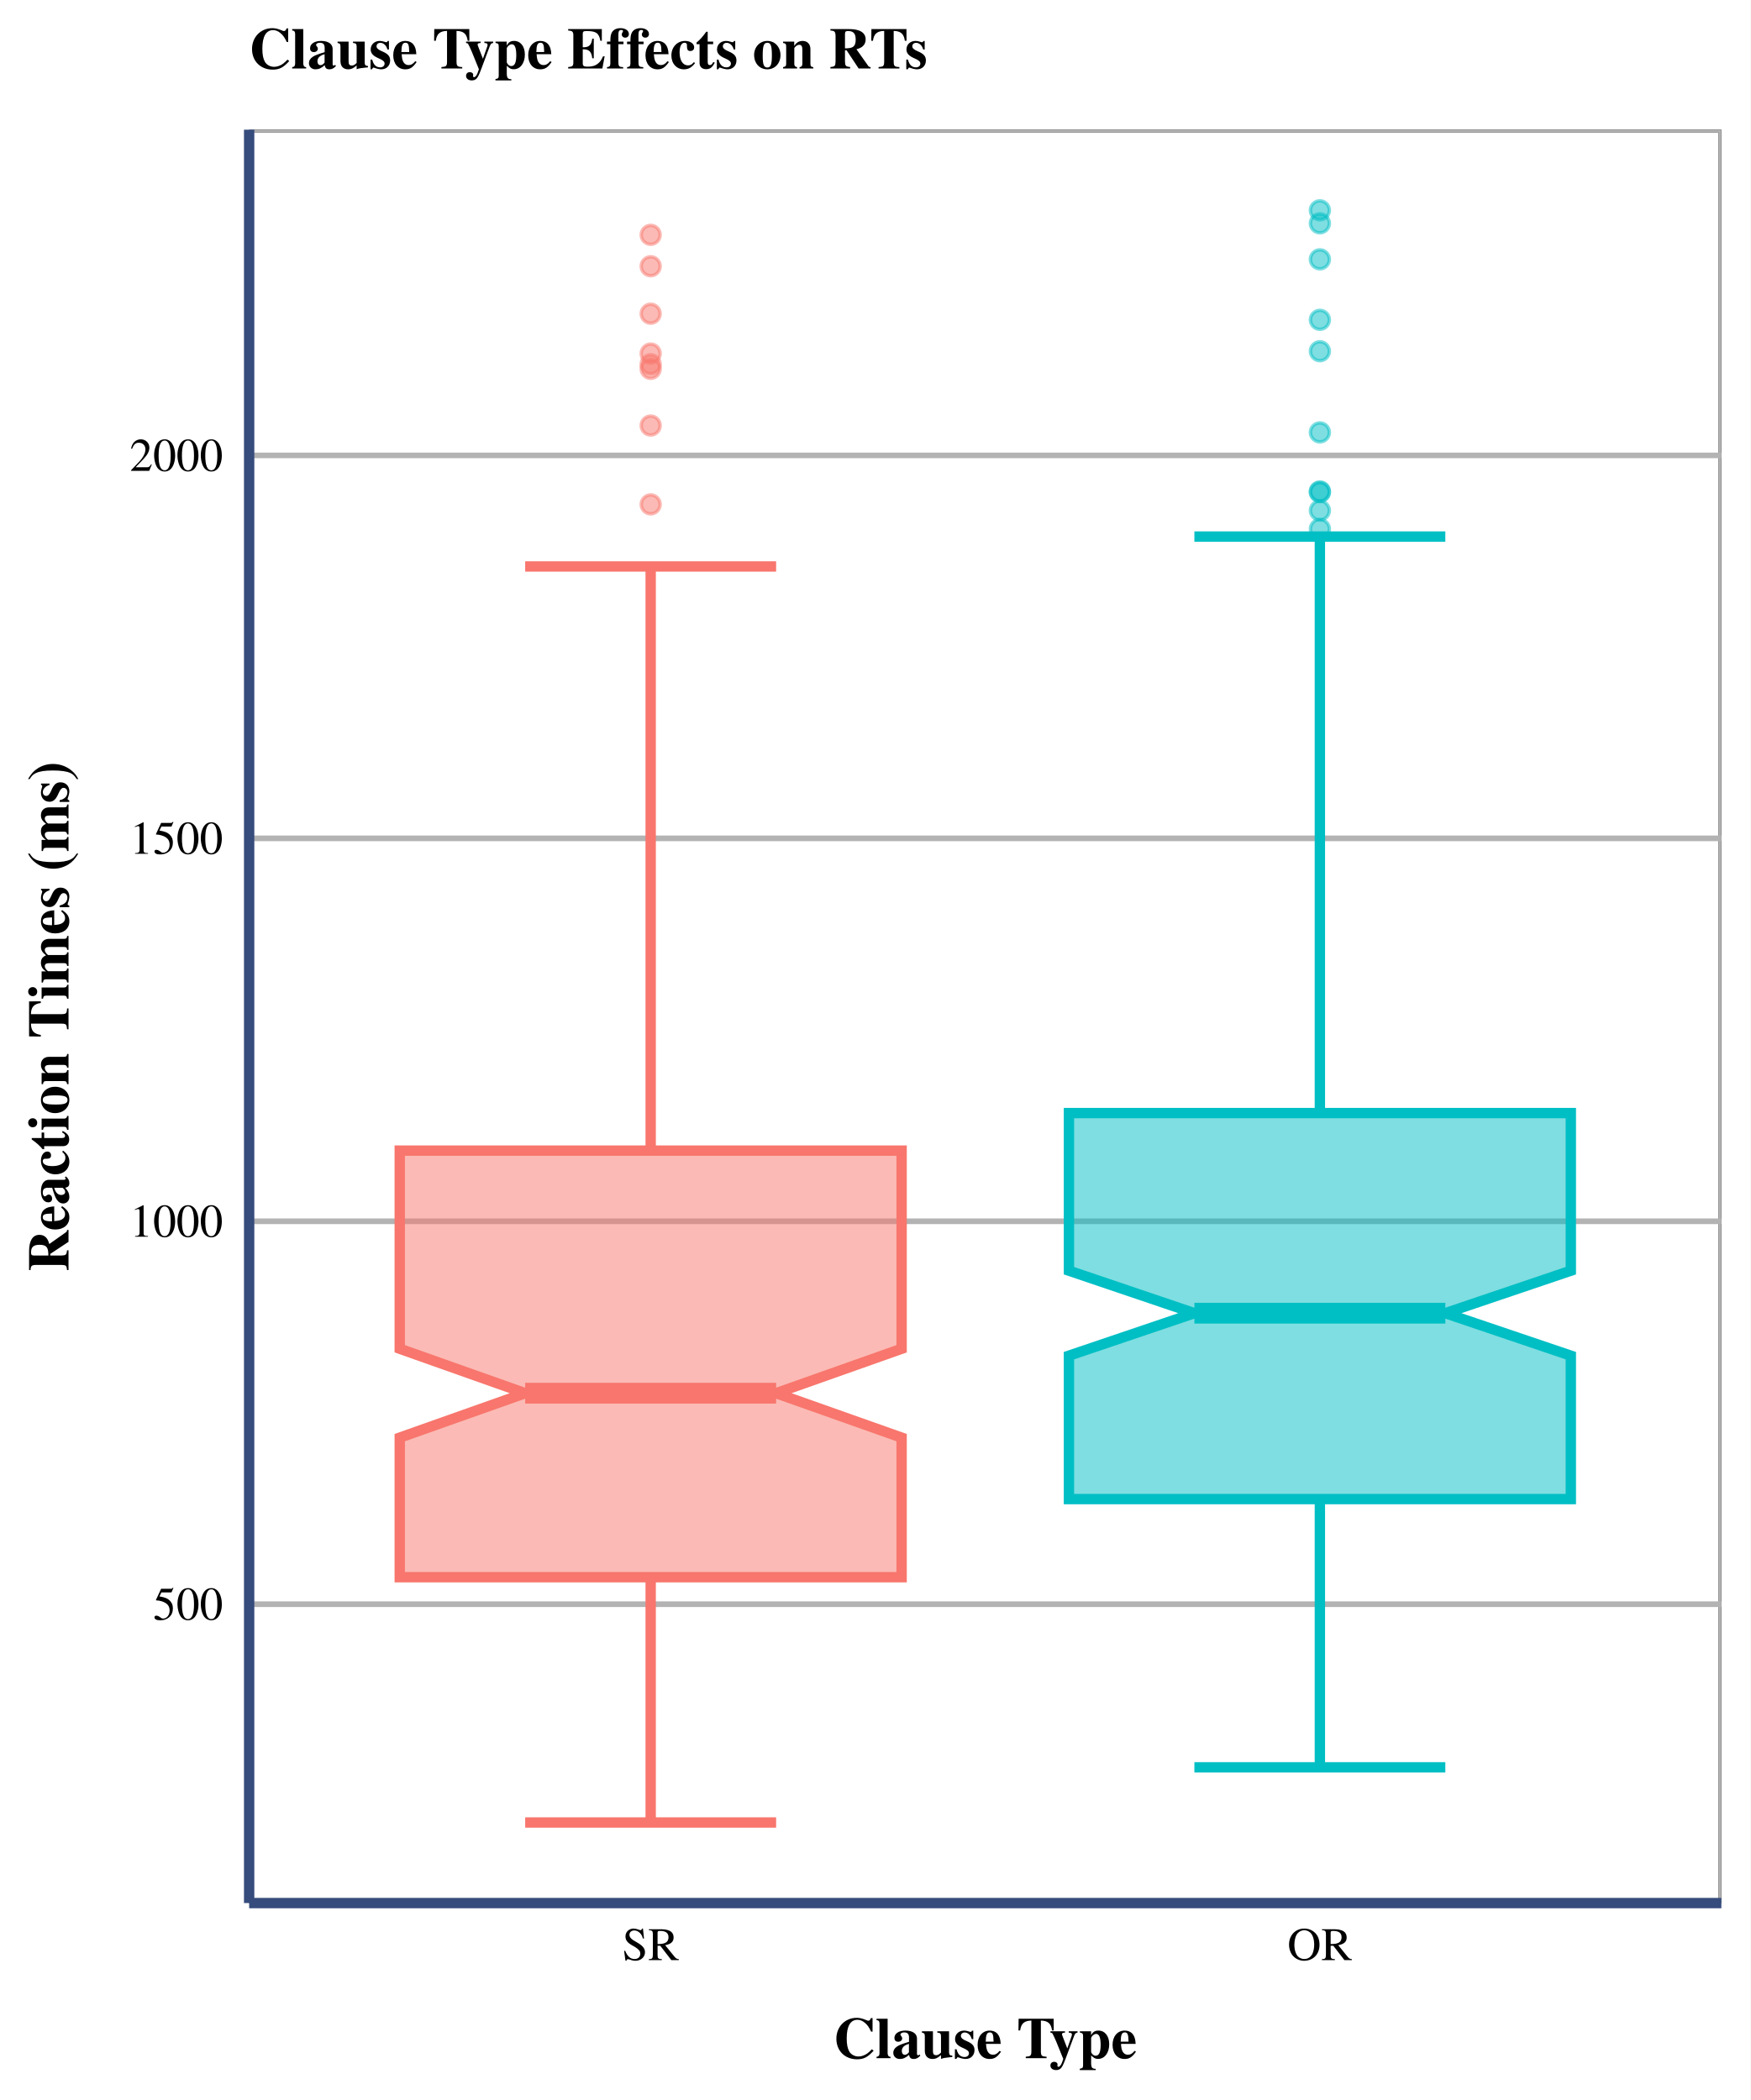
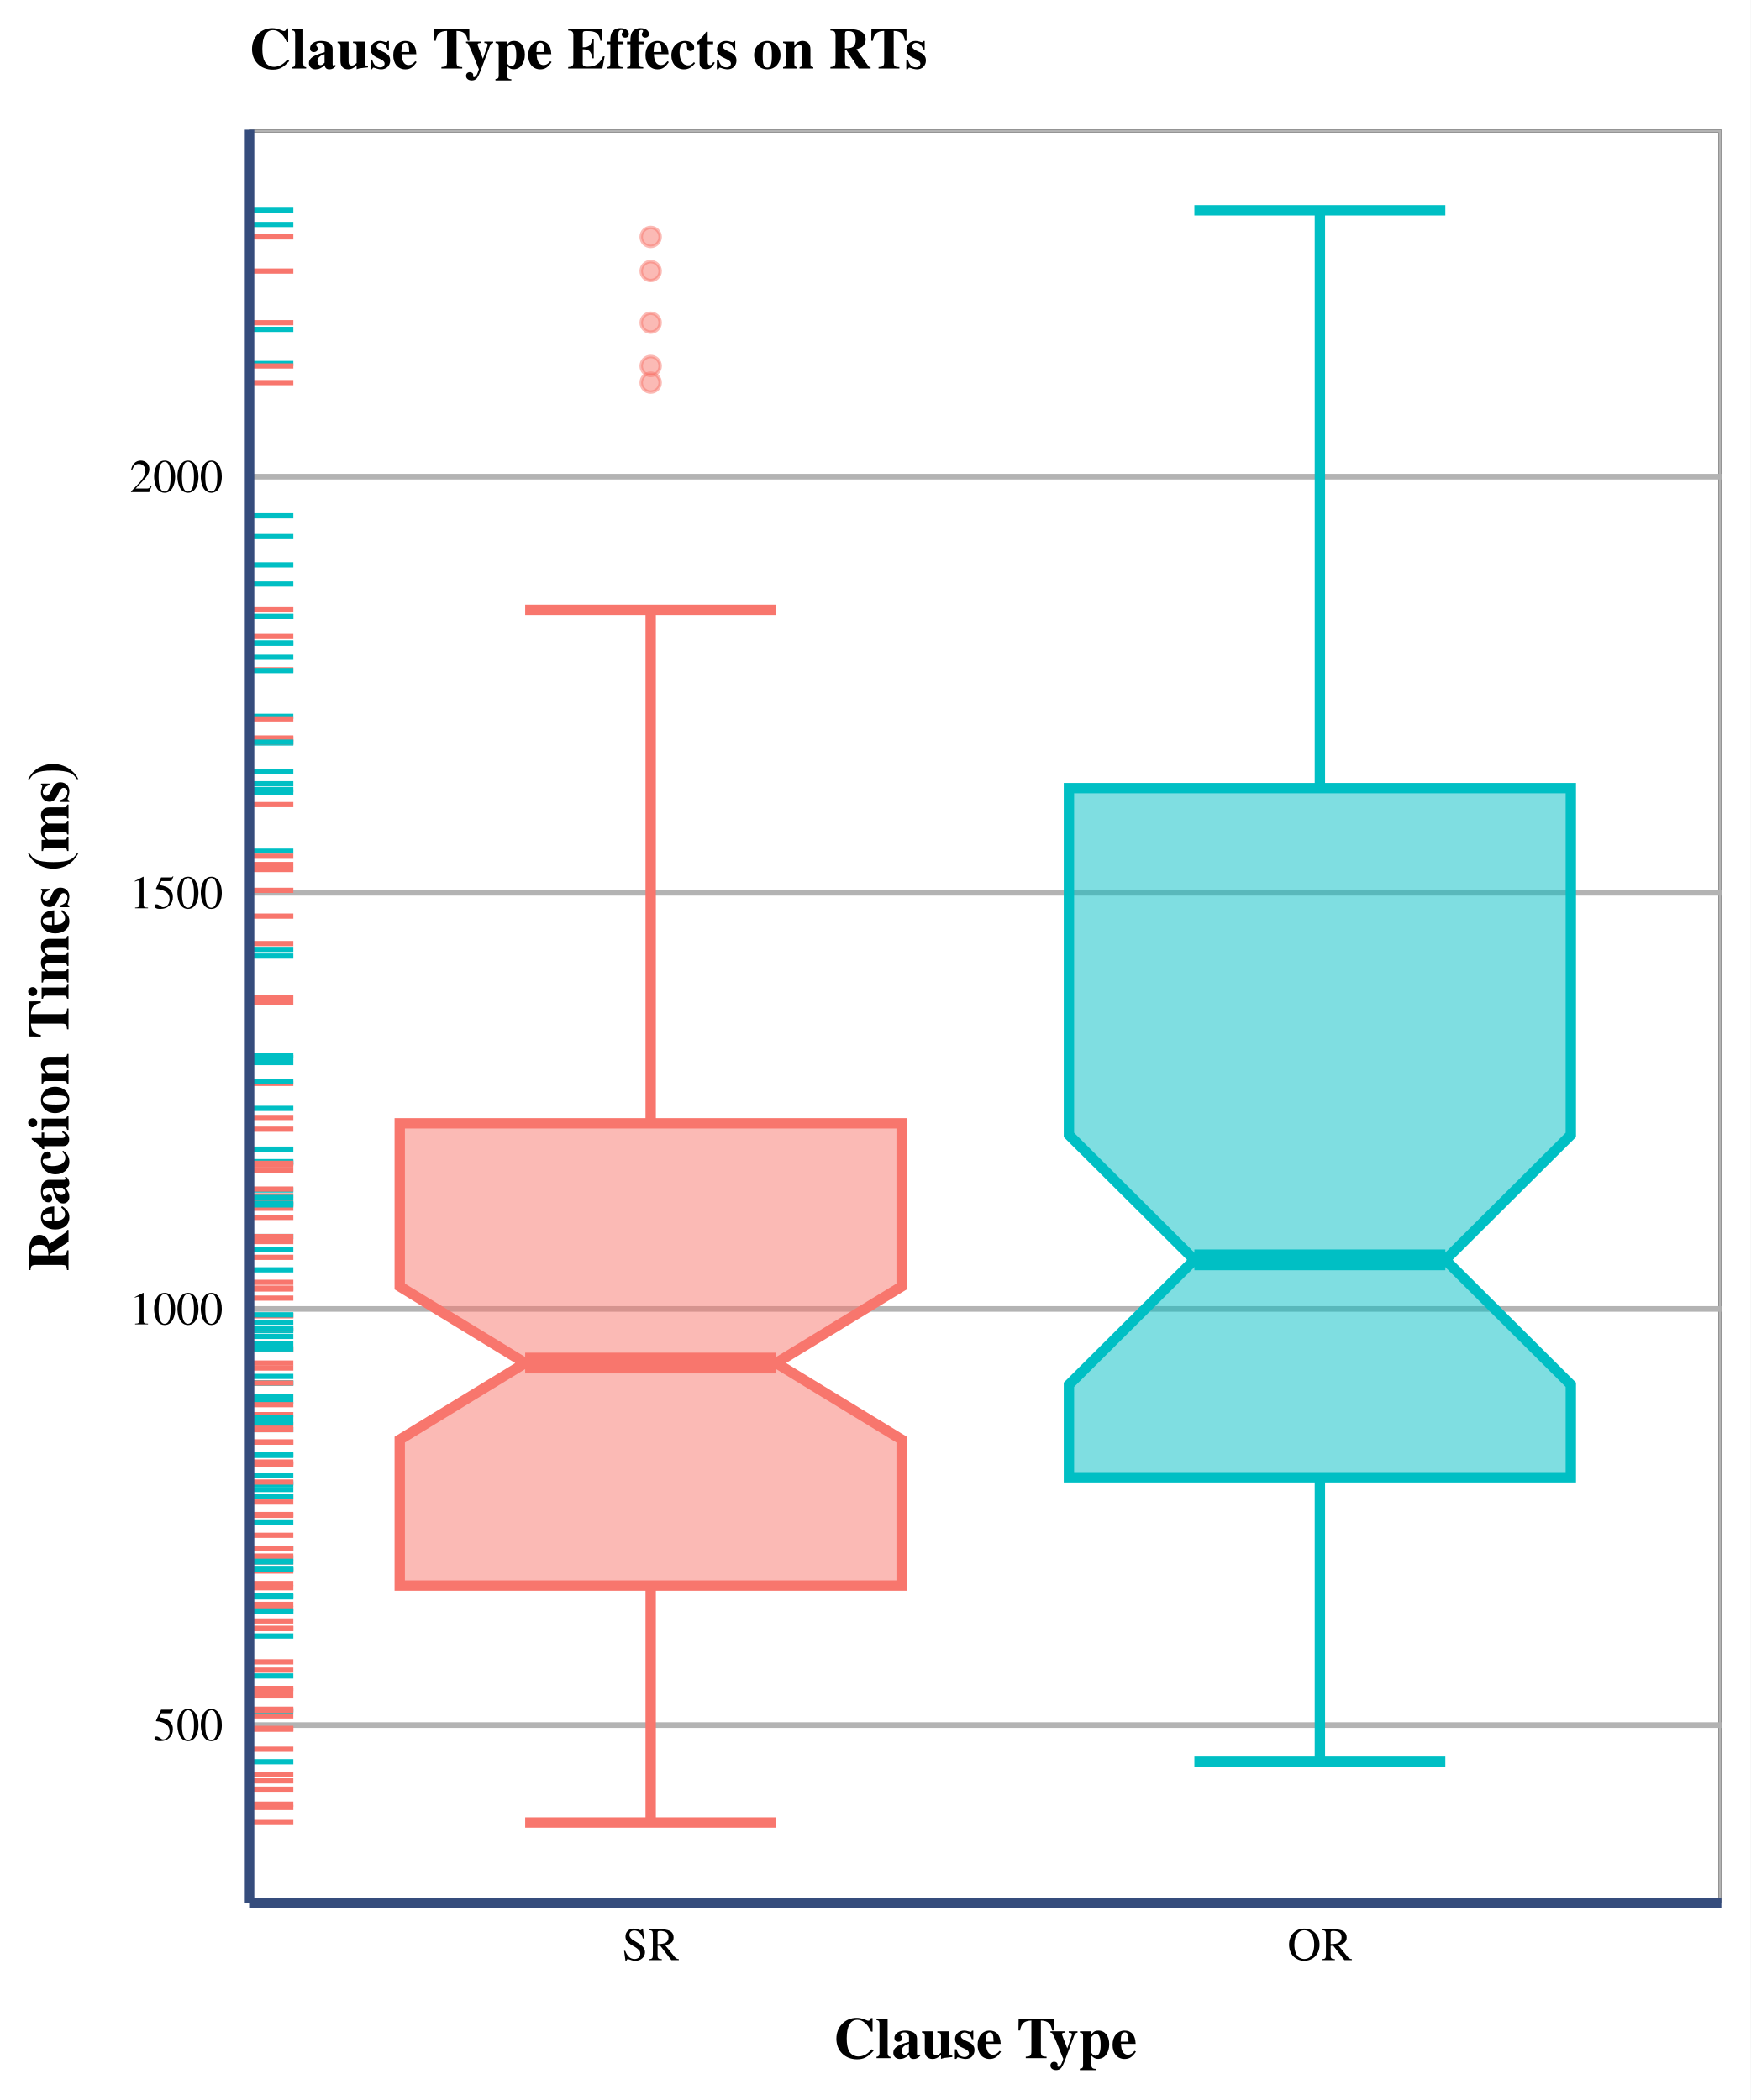
<svg xmlns="http://www.w3.org/2000/svg" class="svglite" width="360.00pt" height="432.00pt" viewBox="0 0 360.00 432.00">
  <defs>
    <style type="text/css">
    .svglite line, .svglite polyline, .svglite polygon, .svglite path, .svglite rect, .svglite circle {
      fill: none;
      stroke: #000000;
      stroke-linecap: round;
      stroke-linejoin: round;
      stroke-miterlimit: 10.00;
    }
    .svglite text {
      white-space: pre;
    }
  </style>
  </defs>
  <rect width="100%" height="100%" style="stroke: none; fill: #FFFFFF;" />
  <defs>
    <clipPath id="cpMC4wMHwzNjAuMDB8MC4wMHw0MzIuMDA=">
      <rect x="0.00" y="0.00" width="360.00" height="432.00" />
    </clipPath>
  </defs>
  <g clip-path="url(#cpMC4wMHwzNjAuMDB8MC4wMHw0MzIuMDA=)">
    <rect x="0.00" y="0" width="360.00" height="432.00" style="stroke-width: 0.00; fill: #FFFFFF;" />
  </g>
  <defs>
    <clipPath id="cpNTEuMjR8MzU0LjAyfDI2LjY4fDM5MS40OQ==">
      <rect x="51.24" y="26.68" width="302.78" height="364.81" />
    </clipPath>
  </defs>
  <g clip-path="url(#cpNTEuMjR8MzU0LjAyfDI2LjY4fDM5MS40OQ==)">
    <rect x="51.24" y="26.68" width="302.78" height="364.81" style="stroke-width: 1.16; fill: #FFFFFF;" />
-     <polyline points="51.24,330.01 354.02,330.01 " style="stroke-width: 1.16; stroke: #B3B3B3; stroke-linecap: butt;" />
-     <polyline points="51.24,251.23 354.02,251.23 " style="stroke-width: 1.16; stroke: #B3B3B3; stroke-linecap: butt;" />
-     <polyline points="51.24,172.46 354.02,172.46 " style="stroke-width: 1.16; stroke: #B3B3B3; stroke-linecap: butt;" />
-     <polyline points="51.24,93.68 354.02,93.68 " style="stroke-width: 1.16; stroke: #B3B3B3; stroke-linecap: butt;" />
-     <circle cx="133.82" cy="75.88" r="1.95" style="stroke-width: 0.71; stroke: #F8766D; stroke-opacity: 0.50; fill: #F8766D; fill-opacity: 0.50;" />
-     <circle cx="133.82" cy="103.76" r="1.95" style="stroke-width: 0.71; stroke: #F8766D; stroke-opacity: 0.50; fill: #F8766D; fill-opacity: 0.50;" />
-     <circle cx="133.82" cy="48.31" r="1.95" style="stroke-width: 0.71; stroke: #F8766D; stroke-opacity: 0.50; fill: #F8766D; fill-opacity: 0.50;" />
-     <circle cx="133.82" cy="64.53" r="1.95" style="stroke-width: 0.71; stroke: #F8766D; stroke-opacity: 0.50; fill: #F8766D; fill-opacity: 0.50;" />
-     <circle cx="133.82" cy="74.93" r="1.95" style="stroke-width: 0.71; stroke: #F8766D; stroke-opacity: 0.50; fill: #F8766D; fill-opacity: 0.50;" />
-     <circle cx="133.82" cy="72.73" r="1.95" style="stroke-width: 0.71; stroke: #F8766D; stroke-opacity: 0.50; fill: #F8766D; fill-opacity: 0.50;" />
-     <circle cx="133.82" cy="54.77" r="1.95" style="stroke-width: 0.71; stroke: #F8766D; stroke-opacity: 0.50; fill: #F8766D; fill-opacity: 0.50;" />
-     <circle cx="133.82" cy="87.54" r="1.95" style="stroke-width: 0.71; stroke: #F8766D; stroke-opacity: 0.50; fill: #F8766D; fill-opacity: 0.50;" />
-     <line x1="108.01" y1="116.53" x2="159.62" y2="116.53" style="stroke-width: 2.13; stroke: #F8766D; stroke-linecap: butt;" />
+     <polyline points="51.24,354.88 354.02,354.88 " style="stroke-width: 1.16; stroke: #B3B3B3; stroke-linecap: butt;" />
+     <polyline points="51.24,269.27 354.02,269.27 " style="stroke-width: 1.16; stroke: #B3B3B3; stroke-linecap: butt;" />
+     <polyline points="51.24,183.66 354.02,183.66 " style="stroke-width: 1.16; stroke: #B3B3B3; stroke-linecap: butt;" />
+     <polyline points="51.24,98.05 354.02,98.05 " style="stroke-width: 1.16; stroke: #B3B3B3; stroke-linecap: butt;" />
+     <circle cx="133.82" cy="78.71" r="1.95" style="stroke-width: 0.71; stroke: #F8766D; stroke-opacity: 0.50; fill: #F8766D; fill-opacity: 0.50;" />
+     <circle cx="133.82" cy="48.74" r="1.95" style="stroke-width: 0.71; stroke: #F8766D; stroke-opacity: 0.50; fill: #F8766D; fill-opacity: 0.50;" />
+     <circle cx="133.82" cy="66.38" r="1.95" style="stroke-width: 0.71; stroke: #F8766D; stroke-opacity: 0.50; fill: #F8766D; fill-opacity: 0.50;" />
+     <circle cx="133.82" cy="75.28" r="1.95" style="stroke-width: 0.71; stroke: #F8766D; stroke-opacity: 0.50; fill: #F8766D; fill-opacity: 0.50;" />
+     <circle cx="133.82" cy="55.76" r="1.95" style="stroke-width: 0.71; stroke: #F8766D; stroke-opacity: 0.50; fill: #F8766D; fill-opacity: 0.50;" />
+     <line x1="108.01" y1="125.45" x2="159.62" y2="125.45" style="stroke-width: 2.13; stroke: #F8766D; stroke-linecap: butt;" />
    <line x1="108.01" y1="374.91" x2="159.62" y2="374.91" style="stroke-width: 2.13; stroke: #F8766D; stroke-linecap: butt;" />
-     <line x1="133.82" y1="236.70" x2="133.82" y2="116.53" style="stroke-width: 2.13; stroke: #F8766D; stroke-linecap: butt;" />
-     <line x1="133.82" y1="324.45" x2="133.82" y2="374.91" style="stroke-width: 2.13; stroke: #F8766D; stroke-linecap: butt;" />
-     <polygon points="82.21,236.70 82.21,277.46 108.01,286.60 82.21,295.74 82.21,324.45 185.43,324.45 185.43,295.74 159.62,286.60 185.43,277.46 185.43,236.70 82.21,236.70 " style="stroke-width: 2.13; stroke: #F8766D; stroke-linecap: butt; stroke-linejoin: miter; fill: #F8766D; fill-opacity: 0.50;" />
-     <line x1="108.01" y1="286.60" x2="159.62" y2="286.60" style="stroke-width: 4.27; stroke: #F8766D; stroke-linecap: butt; stroke-linejoin: miter;" />
-     <circle cx="271.45" cy="53.35" r="1.95" style="stroke-width: 0.71; stroke: #00BFC4; stroke-opacity: 0.50; fill: #00BFC4; fill-opacity: 0.50;" />
-     <circle cx="271.45" cy="43.26" r="1.95" style="stroke-width: 0.71; stroke: #00BFC4; stroke-opacity: 0.50; fill: #00BFC4; fill-opacity: 0.50;" />
-     <circle cx="271.45" cy="88.95" r="1.95" style="stroke-width: 0.71; stroke: #00BFC4; stroke-opacity: 0.50; fill: #00BFC4; fill-opacity: 0.50;" />
-     <circle cx="271.45" cy="105.02" r="1.95" style="stroke-width: 0.71; stroke: #00BFC4; stroke-opacity: 0.50; fill: #00BFC4; fill-opacity: 0.50;" />
-     <circle cx="271.45" cy="72.25" r="1.95" style="stroke-width: 0.71; stroke: #00BFC4; stroke-opacity: 0.50; fill: #00BFC4; fill-opacity: 0.50;" />
-     <circle cx="271.45" cy="65.79" r="1.95" style="stroke-width: 0.71; stroke: #00BFC4; stroke-opacity: 0.50; fill: #00BFC4; fill-opacity: 0.50;" />
-     <circle cx="271.45" cy="101.24" r="1.95" style="stroke-width: 0.71; stroke: #00BFC4; stroke-opacity: 0.50; fill: #00BFC4; fill-opacity: 0.50;" />
-     <circle cx="271.45" cy="45.94" r="1.95" style="stroke-width: 0.71; stroke: #00BFC4; stroke-opacity: 0.50; fill: #00BFC4; fill-opacity: 0.50;" />
-     <circle cx="271.45" cy="108.81" r="1.95" style="stroke-width: 0.71; stroke: #00BFC4; stroke-opacity: 0.50; fill: #00BFC4; fill-opacity: 0.50;" />
-     <circle cx="271.45" cy="101.09" r="1.95" style="stroke-width: 0.71; stroke: #00BFC4; stroke-opacity: 0.50; fill: #00BFC4; fill-opacity: 0.50;" />
-     <line x1="245.64" y1="110.38" x2="297.25" y2="110.38" style="stroke-width: 2.13; stroke: #00BFC4; stroke-linecap: butt;" />
-     <line x1="245.64" y1="363.57" x2="297.25" y2="363.57" style="stroke-width: 2.13; stroke: #00BFC4; stroke-linecap: butt;" />
-     <line x1="271.45" y1="228.98" x2="271.45" y2="110.38" style="stroke-width: 2.13; stroke: #00BFC4; stroke-linecap: butt;" />
-     <line x1="271.45" y1="308.38" x2="271.45" y2="363.57" style="stroke-width: 2.13; stroke: #00BFC4; stroke-linecap: butt;" />
-     <polygon points="219.84,228.98 219.84,261.40 245.64,270.14 219.84,278.88 219.84,308.38 323.06,308.38 323.06,278.88 297.25,270.14 323.06,261.40 323.06,228.98 219.84,228.98 " style="stroke-width: 2.13; stroke: #00BFC4; stroke-linecap: butt; stroke-linejoin: miter; fill: #00BFC4; fill-opacity: 0.50;" />
-     <line x1="245.64" y1="270.14" x2="297.25" y2="270.14" style="stroke-width: 4.27; stroke: #00BFC4; stroke-linecap: butt; stroke-linejoin: miter;" />
+     <line x1="133.82" y1="231.09" x2="133.82" y2="125.45" style="stroke-width: 2.13; stroke: #F8766D; stroke-linecap: butt;" />
+     <line x1="133.82" y1="326.20" x2="133.82" y2="374.91" style="stroke-width: 2.13; stroke: #F8766D; stroke-linecap: butt;" />
+     <polygon points="82.21,231.09 82.21,264.65 108.01,280.40 82.21,296.15 82.21,326.20 185.43,326.20 185.43,296.15 159.62,280.40 185.43,264.65 185.43,231.09 82.21,231.09 " style="stroke-width: 2.13; stroke: #F8766D; stroke-linecap: butt; stroke-linejoin: miter; fill: #F8766D; fill-opacity: 0.50;" />
+     <line x1="108.01" y1="280.40" x2="159.62" y2="280.40" style="stroke-width: 4.27; stroke: #F8766D; stroke-linecap: butt; stroke-linejoin: miter;" />
+     <line x1="245.64" y1="43.26" x2="297.25" y2="43.26" style="stroke-width: 2.13; stroke: #00BFC4; stroke-linecap: butt;" />
+     <line x1="245.64" y1="362.41" x2="297.25" y2="362.41" style="stroke-width: 2.13; stroke: #00BFC4; stroke-linecap: butt;" />
+     <line x1="271.45" y1="162.13" x2="271.45" y2="43.26" style="stroke-width: 2.13; stroke: #00BFC4; stroke-linecap: butt;" />
+     <line x1="271.45" y1="303.90" x2="271.45" y2="362.41" style="stroke-width: 2.13; stroke: #00BFC4; stroke-linecap: butt;" />
+     <polygon points="219.84,162.13 219.84,233.47 245.64,259.17 219.84,284.86 219.84,303.90 323.06,303.90 323.06,284.86 297.25,259.17 323.06,233.47 323.06,162.13 219.84,162.13 " style="stroke-width: 2.13; stroke: #00BFC4; stroke-linecap: butt; stroke-linejoin: miter; fill: #00BFC4; fill-opacity: 0.50;" />
+     <line x1="245.64" y1="259.17" x2="297.25" y2="259.17" style="stroke-width: 4.27; stroke: #00BFC4; stroke-linecap: butt; stroke-linejoin: miter;" />
+     <line x1="51.24" y1="303.51" x2="60.33" y2="303.51" style="stroke-width: 1.07; stroke: #00BFC4; stroke-linecap: butt;" />
+     <line x1="51.24" y1="239.14" x2="60.33" y2="239.14" style="stroke-width: 1.07; stroke: #00BFC4; stroke-linecap: butt;" />
+     <line x1="51.24" y1="257.11" x2="60.33" y2="257.11" style="stroke-width: 1.07; stroke: #00BFC4; stroke-linecap: butt;" />
+     <line x1="51.24" y1="126.82" x2="60.33" y2="126.82" style="stroke-width: 1.07; stroke: #00BFC4; stroke-linecap: butt;" />
+     <line x1="51.24" y1="162.94" x2="60.33" y2="162.94" style="stroke-width: 1.07; stroke: #00BFC4; stroke-linecap: butt;" />
+     <line x1="51.24" y1="236.40" x2="60.33" y2="236.40" style="stroke-width: 1.07; stroke: #00BFC4; stroke-linecap: butt;" />
+     <line x1="51.24" y1="321.32" x2="60.33" y2="321.32" style="stroke-width: 1.07; stroke: #F8766D; stroke-linecap: butt;" />
+     <line x1="51.24" y1="291.01" x2="60.33" y2="291.01" style="stroke-width: 1.07; stroke: #F8766D; stroke-linecap: butt;" />
+     <line x1="51.24" y1="274.92" x2="60.33" y2="274.92" style="stroke-width: 1.07; stroke: #00BFC4; stroke-linecap: butt;" />
+     <line x1="51.24" y1="299.23" x2="60.33" y2="299.23" style="stroke-width: 1.07; stroke: #00BFC4; stroke-linecap: butt;" />
+     <line x1="51.24" y1="244.79" x2="60.33" y2="244.79" style="stroke-width: 1.07; stroke: #00BFC4; stroke-linecap: butt;" />
+     <line x1="51.24" y1="305.40" x2="60.33" y2="305.40" style="stroke-width: 1.07; stroke: #00BFC4; stroke-linecap: butt;" />
+     <line x1="51.24" y1="250.44" x2="60.33" y2="250.44" style="stroke-width: 1.07; stroke: #F8766D; stroke-linecap: butt;" />
+     <line x1="51.24" y1="296.66" x2="60.33" y2="296.66" style="stroke-width: 1.07; stroke: #F8766D; stroke-linecap: butt;" />
+     <line x1="51.24" y1="277.49" x2="60.33" y2="277.49" style="stroke-width: 1.07; stroke: #F8766D; stroke-linecap: butt;" />
+     <line x1="51.24" y1="311.73" x2="60.33" y2="311.73" style="stroke-width: 1.07; stroke: #F8766D; stroke-linecap: butt;" />
+     <line x1="51.24" y1="323.20" x2="60.33" y2="323.20" style="stroke-width: 1.07; stroke: #F8766D; stroke-linecap: butt;" />
+     <line x1="51.24" y1="222.87" x2="60.33" y2="222.87" style="stroke-width: 1.07; stroke: #F8766D; stroke-linecap: butt;" />
+     <line x1="51.24" y1="335.02" x2="60.33" y2="335.02" style="stroke-width: 1.07; stroke: #F8766D; stroke-linecap: butt;" />
+     <line x1="51.24" y1="333.48" x2="60.33" y2="333.48" style="stroke-width: 1.07; stroke: #F8766D; stroke-linecap: butt;" />
+     <line x1="51.24" y1="322.69" x2="60.33" y2="322.69" style="stroke-width: 1.07; stroke: #00BFC4; stroke-linecap: butt;" />
+     <line x1="51.24" y1="273.72" x2="60.33" y2="273.72" style="stroke-width: 1.07; stroke: #00BFC4; stroke-linecap: butt;" />
+     <line x1="51.24" y1="284.51" x2="60.33" y2="284.51" style="stroke-width: 1.07; stroke: #00BFC4; stroke-linecap: butt;" />
+     <line x1="51.24" y1="272.01" x2="60.33" y2="272.01" style="stroke-width: 1.07; stroke: #00BFC4; stroke-linecap: butt;" />
+     <line x1="51.24" y1="283.14" x2="60.33" y2="283.14" style="stroke-width: 1.07; stroke: #00BFC4; stroke-linecap: butt;" />
+     <line x1="51.24" y1="294.10" x2="60.33" y2="294.10" style="stroke-width: 1.07; stroke: #00BFC4; stroke-linecap: butt;" />
+     <line x1="51.24" y1="330.91" x2="60.33" y2="330.91" style="stroke-width: 1.07; stroke: #F8766D; stroke-linecap: butt;" />
+     <line x1="51.24" y1="347.34" x2="60.33" y2="347.34" style="stroke-width: 1.07; stroke: #F8766D; stroke-linecap: butt;" />
+     <line x1="51.24" y1="359.84" x2="60.33" y2="359.84" style="stroke-width: 1.07; stroke: #F8766D; stroke-linecap: butt;" />
+     <line x1="51.24" y1="341.87" x2="60.33" y2="341.87" style="stroke-width: 1.07; stroke: #F8766D; stroke-linecap: butt;" />
+     <line x1="51.24" y1="248.55" x2="60.33" y2="248.55" style="stroke-width: 1.07; stroke: #F8766D; stroke-linecap: butt;" />
+     <line x1="51.24" y1="287.25" x2="60.33" y2="287.25" style="stroke-width: 1.07; stroke: #00BFC4; stroke-linecap: butt;" />
+     <line x1="51.24" y1="368.06" x2="60.33" y2="368.06" style="stroke-width: 1.07; stroke: #F8766D; stroke-linecap: butt;" />
+     <line x1="51.24" y1="371.14" x2="60.33" y2="371.14" style="stroke-width: 1.07; stroke: #F8766D; stroke-linecap: butt;" />
+     <line x1="51.24" y1="328.51" x2="60.33" y2="328.51" style="stroke-width: 1.07; stroke: #00BFC4; stroke-linecap: butt;" />
+     <line x1="51.24" y1="362.41" x2="60.33" y2="362.41" style="stroke-width: 1.07; stroke: #00BFC4; stroke-linecap: butt;" />
+     <line x1="51.24" y1="228.01" x2="60.33" y2="228.01" style="stroke-width: 1.07; stroke: #00BFC4; stroke-linecap: butt;" />
+     <line x1="51.24" y1="320.46" x2="60.33" y2="320.46" style="stroke-width: 1.07; stroke: #00BFC4; stroke-linecap: butt;" />
+     <line x1="51.24" y1="343.58" x2="60.33" y2="343.58" style="stroke-width: 1.07; stroke: #F8766D; stroke-linecap: butt;" />
+     <line x1="51.24" y1="273.38" x2="60.33" y2="273.38" style="stroke-width: 1.07; stroke: #F8766D; stroke-linecap: butt;" />
+     <line x1="51.24" y1="371.83" x2="60.33" y2="371.83" style="stroke-width: 1.07; stroke: #F8766D; stroke-linecap: butt;" />
+     <line x1="51.24" y1="351.62" x2="60.33" y2="351.62" style="stroke-width: 1.07; stroke: #F8766D; stroke-linecap: butt;" />
+     <line x1="51.24" y1="355.73" x2="60.33" y2="355.73" style="stroke-width: 1.07; stroke: #F8766D; stroke-linecap: butt;" />
+     <line x1="51.24" y1="165.51" x2="60.33" y2="165.51" style="stroke-width: 1.07; stroke: #F8766D; stroke-linecap: butt;" />
+     <line x1="51.24" y1="293.07" x2="60.33" y2="293.07" style="stroke-width: 1.07; stroke: #F8766D; stroke-linecap: butt;" />
+     <line x1="51.24" y1="78.71" x2="60.33" y2="78.71" style="stroke-width: 1.07; stroke: #F8766D; stroke-linecap: butt;" />
+     <line x1="51.24" y1="351.97" x2="60.33" y2="351.97" style="stroke-width: 1.07; stroke: #00BFC4; stroke-linecap: butt;" />
+     <line x1="51.24" y1="321.32" x2="60.33" y2="321.32" style="stroke-width: 1.07; stroke: #00BFC4; stroke-linecap: butt;" />
+     <line x1="51.24" y1="355.56" x2="60.33" y2="355.56" style="stroke-width: 1.07; stroke: #F8766D; stroke-linecap: butt;" />
+     <line x1="51.24" y1="307.96" x2="60.33" y2="307.96" style="stroke-width: 1.07; stroke: #F8766D; stroke-linecap: butt;" />
+     <line x1="51.24" y1="328.17" x2="60.33" y2="328.17" style="stroke-width: 1.07; stroke: #00BFC4; stroke-linecap: butt;" />
+     <line x1="51.24" y1="43.26" x2="60.33" y2="43.26" style="stroke-width: 1.07; stroke: #00BFC4; stroke-linecap: butt;" />
+     <line x1="51.24" y1="374.91" x2="60.33" y2="374.91" style="stroke-width: 1.07; stroke: #F8766D; stroke-linecap: butt;" />
+     <line x1="51.24" y1="247.18" x2="60.33" y2="247.18" style="stroke-width: 1.07; stroke: #F8766D; stroke-linecap: butt;" />
+     <line x1="51.24" y1="336.56" x2="60.33" y2="336.56" style="stroke-width: 1.07; stroke: #00BFC4; stroke-linecap: butt;" />
+     <line x1="51.24" y1="322.86" x2="60.33" y2="322.86" style="stroke-width: 1.07; stroke: #00BFC4; stroke-linecap: butt;" />
+     <line x1="51.24" y1="352.99" x2="60.33" y2="352.99" style="stroke-width: 1.07; stroke: #F8766D; stroke-linecap: butt;" />
+     <line x1="51.24" y1="137.78" x2="60.33" y2="137.78" style="stroke-width: 1.07; stroke: #F8766D; stroke-linecap: butt;" />
+     <line x1="51.24" y1="284.51" x2="60.33" y2="284.51" style="stroke-width: 1.07; stroke: #00BFC4; stroke-linecap: butt;" />
+     <line x1="51.24" y1="110.38" x2="60.33" y2="110.38" style="stroke-width: 1.07; stroke: #00BFC4; stroke-linecap: butt;" />
+     <line x1="51.24" y1="318.58" x2="60.33" y2="318.58" style="stroke-width: 1.07; stroke: #00BFC4; stroke-linecap: butt;" />
+     <line x1="51.24" y1="48.74" x2="60.33" y2="48.74" style="stroke-width: 1.07; stroke: #F8766D; stroke-linecap: butt;" />
+     <line x1="51.24" y1="240.85" x2="60.33" y2="240.85" style="stroke-width: 1.07; stroke: #F8766D; stroke-linecap: butt;" />
+     <line x1="51.24" y1="74.77" x2="60.33" y2="74.77" style="stroke-width: 1.07; stroke: #00BFC4; stroke-linecap: butt;" />
+     <line x1="51.24" y1="147.36" x2="60.33" y2="147.36" style="stroke-width: 1.07; stroke: #00BFC4; stroke-linecap: butt;" />
+     <line x1="51.24" y1="67.75" x2="60.33" y2="67.75" style="stroke-width: 1.07; stroke: #00BFC4; stroke-linecap: butt;" />
+     <line x1="51.24" y1="307.79" x2="60.33" y2="307.79" style="stroke-width: 1.07; stroke: #00BFC4; stroke-linecap: butt;" />
+     <line x1="51.24" y1="152.84" x2="60.33" y2="152.84" style="stroke-width: 1.07; stroke: #00BFC4; stroke-linecap: butt;" />
+     <line x1="51.24" y1="132.30" x2="60.33" y2="132.30" style="stroke-width: 1.07; stroke: #00BFC4; stroke-linecap: butt;" />
+     <line x1="51.24" y1="330.05" x2="60.33" y2="330.05" style="stroke-width: 1.07; stroke: #F8766D; stroke-linecap: butt;" />
+     <line x1="51.24" y1="281.43" x2="60.33" y2="281.43" style="stroke-width: 1.07; stroke: #F8766D; stroke-linecap: butt;" />
+     <line x1="51.24" y1="366.35" x2="60.33" y2="366.35" style="stroke-width: 1.07; stroke: #F8766D; stroke-linecap: butt;" />
+     <line x1="51.24" y1="151.99" x2="60.33" y2="151.99" style="stroke-width: 1.07; stroke: #F8766D; stroke-linecap: butt;" />
+     <line x1="51.24" y1="351.80" x2="60.33" y2="351.80" style="stroke-width: 1.07; stroke: #F8766D; stroke-linecap: butt;" />
+     <line x1="51.24" y1="300.77" x2="60.33" y2="300.77" style="stroke-width: 1.07; stroke: #F8766D; stroke-linecap: butt;" />
+     <line x1="51.24" y1="305.05" x2="60.33" y2="305.05" style="stroke-width: 1.07; stroke: #00BFC4; stroke-linecap: butt;" />
+     <line x1="51.24" y1="132.30" x2="60.33" y2="132.30" style="stroke-width: 1.07; stroke: #00BFC4; stroke-linecap: butt;" />
+     <line x1="51.24" y1="344.78" x2="60.33" y2="344.78" style="stroke-width: 1.07; stroke: #00BFC4; stroke-linecap: butt;" />
+     <line x1="51.24" y1="254.37" x2="60.33" y2="254.37" style="stroke-width: 1.07; stroke: #00BFC4; stroke-linecap: butt;" />
+     <line x1="51.24" y1="239.65" x2="60.33" y2="239.65" style="stroke-width: 1.07; stroke: #F8766D; stroke-linecap: butt;" />
+     <line x1="51.24" y1="331.42" x2="60.33" y2="331.42" style="stroke-width: 1.07; stroke: #00BFC4; stroke-linecap: butt;" />
+     <line x1="51.24" y1="364.98" x2="60.33" y2="364.98" style="stroke-width: 1.07; stroke: #F8766D; stroke-linecap: butt;" />
+     <line x1="51.24" y1="177.84" x2="60.33" y2="177.84" style="stroke-width: 1.07; stroke: #F8766D; stroke-linecap: butt;" />
+     <line x1="51.24" y1="306.42" x2="60.33" y2="306.42" style="stroke-width: 1.07; stroke: #00BFC4; stroke-linecap: butt;" />
+     <line x1="51.24" y1="263.79" x2="60.33" y2="263.79" style="stroke-width: 1.07; stroke: #F8766D; stroke-linecap: butt;" />
+     <line x1="51.24" y1="270.64" x2="60.33" y2="270.64" style="stroke-width: 1.07; stroke: #F8766D; stroke-linecap: butt;" />
+     <line x1="51.24" y1="66.38" x2="60.33" y2="66.38" style="stroke-width: 1.07; stroke: #F8766D; stroke-linecap: butt;" />
+     <line x1="51.24" y1="205.23" x2="60.33" y2="205.23" style="stroke-width: 1.07; stroke: #F8766D; stroke-linecap: butt;" />
+     <line x1="51.24" y1="315.84" x2="60.33" y2="315.84" style="stroke-width: 1.07; stroke: #F8766D; stroke-linecap: butt;" />
+     <line x1="51.24" y1="130.93" x2="60.33" y2="130.93" style="stroke-width: 1.07; stroke: #F8766D; stroke-linecap: butt;" />
+     <line x1="51.24" y1="188.46" x2="60.33" y2="188.46" style="stroke-width: 1.07; stroke: #F8766D; stroke-linecap: butt;" />
+     <line x1="51.24" y1="308.99" x2="60.33" y2="308.99" style="stroke-width: 1.07; stroke: #F8766D; stroke-linecap: butt;" />
+     <line x1="51.24" y1="158.66" x2="60.33" y2="158.66" style="stroke-width: 1.07; stroke: #00BFC4; stroke-linecap: butt;" />
+     <line x1="51.24" y1="175.10" x2="60.33" y2="175.10" style="stroke-width: 1.07; stroke: #00BFC4; stroke-linecap: butt;" />
+     <line x1="51.24" y1="46.18" x2="60.33" y2="46.18" style="stroke-width: 1.07; stroke: #00BFC4; stroke-linecap: butt;" />
+     <line x1="51.24" y1="195.30" x2="60.33" y2="195.30" style="stroke-width: 1.07; stroke: #00BFC4; stroke-linecap: butt;" />
+     <line x1="51.24" y1="348.88" x2="60.33" y2="348.88" style="stroke-width: 1.07; stroke: #F8766D; stroke-linecap: butt;" />
+     <line x1="51.24" y1="267.04" x2="60.33" y2="267.04" style="stroke-width: 1.07; stroke: #F8766D; stroke-linecap: butt;" />
+     <line x1="51.24" y1="347.69" x2="60.33" y2="347.69" style="stroke-width: 1.07; stroke: #F8766D; stroke-linecap: butt;" />
+     <line x1="51.24" y1="183.15" x2="60.33" y2="183.15" style="stroke-width: 1.07; stroke: #F8766D; stroke-linecap: butt;" />
+     <line x1="51.24" y1="152.67" x2="60.33" y2="152.67" style="stroke-width: 1.07; stroke: #F8766D; stroke-linecap: butt;" />
+     <line x1="51.24" y1="301.29" x2="60.33" y2="301.29" style="stroke-width: 1.07; stroke: #F8766D; stroke-linecap: butt;" />
+     <line x1="51.24" y1="255.40" x2="60.33" y2="255.40" style="stroke-width: 1.07; stroke: #F8766D; stroke-linecap: butt;" />
+     <line x1="51.24" y1="229.89" x2="60.33" y2="229.89" style="stroke-width: 1.07; stroke: #F8766D; stroke-linecap: butt;" />
+     <line x1="51.24" y1="288.27" x2="60.33" y2="288.27" style="stroke-width: 1.07; stroke: #00BFC4; stroke-linecap: butt;" />
+     <line x1="51.24" y1="325.77" x2="60.33" y2="325.77" style="stroke-width: 1.07; stroke: #F8766D; stroke-linecap: butt;" />
+     <line x1="51.24" y1="304.88" x2="60.33" y2="304.88" style="stroke-width: 1.07; stroke: #F8766D; stroke-linecap: butt;" />
+     <line x1="51.24" y1="331.42" x2="60.33" y2="331.42" style="stroke-width: 1.07; stroke: #00BFC4; stroke-linecap: butt;" />
+     <line x1="51.24" y1="125.45" x2="60.33" y2="125.45" style="stroke-width: 1.07; stroke: #F8766D; stroke-linecap: butt;" />
+     <line x1="51.24" y1="277.66" x2="60.33" y2="277.66" style="stroke-width: 1.07; stroke: #F8766D; stroke-linecap: butt;" />
+     <line x1="51.24" y1="120.14" x2="60.33" y2="120.14" style="stroke-width: 1.07; stroke: #00BFC4; stroke-linecap: butt;" />
+     <line x1="51.24" y1="106.10" x2="60.33" y2="106.10" style="stroke-width: 1.07; stroke: #00BFC4; stroke-linecap: butt;" />
+     <line x1="51.24" y1="322.69" x2="60.33" y2="322.69" style="stroke-width: 1.07; stroke: #00BFC4; stroke-linecap: butt;" />
+     <line x1="51.24" y1="276.46" x2="60.33" y2="276.46" style="stroke-width: 1.07; stroke: #00BFC4; stroke-linecap: butt;" />
+     <line x1="51.24" y1="161.23" x2="60.33" y2="161.23" style="stroke-width: 1.07; stroke: #00BFC4; stroke-linecap: butt;" />
+     <line x1="51.24" y1="196.67" x2="60.33" y2="196.67" style="stroke-width: 1.07; stroke: #00BFC4; stroke-linecap: butt;" />
+     <line x1="51.24" y1="151.82" x2="60.33" y2="151.82" style="stroke-width: 1.07; stroke: #F8766D; stroke-linecap: butt;" />
+     <line x1="51.24" y1="194.11" x2="60.33" y2="194.11" style="stroke-width: 1.07; stroke: #F8766D; stroke-linecap: butt;" />
+     <line x1="51.24" y1="147.88" x2="60.33" y2="147.88" style="stroke-width: 1.07; stroke: #F8766D; stroke-linecap: butt;" />
+     <line x1="51.24" y1="264.99" x2="60.33" y2="264.99" style="stroke-width: 1.07; stroke: #F8766D; stroke-linecap: butt;" />
+     <line x1="51.24" y1="261.22" x2="60.33" y2="261.22" style="stroke-width: 1.07; stroke: #00BFC4; stroke-linecap: butt;" />
+     <line x1="51.24" y1="238.96" x2="60.33" y2="238.96" style="stroke-width: 1.07; stroke: #00BFC4; stroke-linecap: butt;" />
+     <line x1="51.24" y1="254.37" x2="60.33" y2="254.37" style="stroke-width: 1.07; stroke: #F8766D; stroke-linecap: butt;" />
+     <line x1="51.24" y1="244.61" x2="60.33" y2="244.61" style="stroke-width: 1.07; stroke: #F8766D; stroke-linecap: butt;" />
+     <line x1="51.24" y1="152.67" x2="60.33" y2="152.67" style="stroke-width: 1.07; stroke: #00BFC4; stroke-linecap: butt;" />
+     <line x1="51.24" y1="206.26" x2="60.33" y2="206.26" style="stroke-width: 1.07; stroke: #F8766D; stroke-linecap: butt;" />
+     <line x1="51.24" y1="176.13" x2="60.33" y2="176.13" style="stroke-width: 1.07; stroke: #F8766D; stroke-linecap: butt;" />
+     <line x1="51.24" y1="75.28" x2="60.33" y2="75.28" style="stroke-width: 1.07; stroke: #F8766D; stroke-linecap: butt;" />
+     <line x1="51.24" y1="296.66" x2="60.33" y2="296.66" style="stroke-width: 1.07; stroke: #F8766D; stroke-linecap: butt;" />
+     <line x1="51.24" y1="294.10" x2="60.33" y2="294.10" style="stroke-width: 1.07; stroke: #F8766D; stroke-linecap: butt;" />
+     <line x1="51.24" y1="247.70" x2="60.33" y2="247.70" style="stroke-width: 1.07; stroke: #F8766D; stroke-linecap: butt;" />
+     <line x1="51.24" y1="126.82" x2="60.33" y2="126.82" style="stroke-width: 1.07; stroke: #00BFC4; stroke-linecap: butt;" />
+     <line x1="51.24" y1="245.98" x2="60.33" y2="245.98" style="stroke-width: 1.07; stroke: #F8766D; stroke-linecap: butt;" />
+     <line x1="51.24" y1="280.40" x2="60.33" y2="280.40" style="stroke-width: 1.07; stroke: #F8766D; stroke-linecap: butt;" />
+     <line x1="51.24" y1="318.58" x2="60.33" y2="318.58" style="stroke-width: 1.07; stroke: #F8766D; stroke-linecap: butt;" />
+     <line x1="51.24" y1="265.16" x2="60.33" y2="265.16" style="stroke-width: 1.07; stroke: #F8766D; stroke-linecap: butt;" />
+     <line x1="51.24" y1="239.31" x2="60.33" y2="239.31" style="stroke-width: 1.07; stroke: #F8766D; stroke-linecap: butt;" />
+     <line x1="51.24" y1="301.12" x2="60.33" y2="301.12" style="stroke-width: 1.07; stroke: #F8766D; stroke-linecap: butt;" />
+     <line x1="51.24" y1="178.87" x2="60.33" y2="178.87" style="stroke-width: 1.07; stroke: #F8766D; stroke-linecap: butt;" />
+     <line x1="51.24" y1="218.59" x2="60.33" y2="218.59" style="stroke-width: 1.07; stroke: #00BFC4; stroke-linecap: butt;" />
+     <line x1="51.24" y1="311.56" x2="60.33" y2="311.56" style="stroke-width: 1.07; stroke: #F8766D; stroke-linecap: butt;" />
+     <line x1="51.24" y1="288.96" x2="60.33" y2="288.96" style="stroke-width: 1.07; stroke: #F8766D; stroke-linecap: butt;" />
+     <line x1="51.24" y1="247.87" x2="60.33" y2="247.87" style="stroke-width: 1.07; stroke: #00BFC4; stroke-linecap: butt;" />
+     <line x1="51.24" y1="162.43" x2="60.33" y2="162.43" style="stroke-width: 1.07; stroke: #00BFC4; stroke-linecap: butt;" />
+     <line x1="51.24" y1="284.51" x2="60.33" y2="284.51" style="stroke-width: 1.07; stroke: #F8766D; stroke-linecap: butt;" />
+     <line x1="51.24" y1="270.64" x2="60.33" y2="270.64" style="stroke-width: 1.07; stroke: #F8766D; stroke-linecap: butt;" />
+     <line x1="51.24" y1="326.63" x2="60.33" y2="326.63" style="stroke-width: 1.07; stroke: #F8766D; stroke-linecap: butt;" />
+     <line x1="51.24" y1="320.12" x2="60.33" y2="320.12" style="stroke-width: 1.07; stroke: #F8766D; stroke-linecap: butt;" />
+     <line x1="51.24" y1="217.05" x2="60.33" y2="217.05" style="stroke-width: 1.07; stroke: #00BFC4; stroke-linecap: butt;" />
+     <line x1="51.24" y1="222.53" x2="60.33" y2="222.53" style="stroke-width: 1.07; stroke: #00BFC4; stroke-linecap: butt;" />
+     <line x1="51.24" y1="273.38" x2="60.33" y2="273.38" style="stroke-width: 1.07; stroke: #00BFC4; stroke-linecap: butt;" />
+     <line x1="51.24" y1="291.53" x2="60.33" y2="291.53" style="stroke-width: 1.07; stroke: #00BFC4; stroke-linecap: butt;" />
+     <line x1="51.24" y1="258.65" x2="60.33" y2="258.65" style="stroke-width: 1.07; stroke: #F8766D; stroke-linecap: butt;" />
+     <line x1="51.24" y1="55.76" x2="60.33" y2="55.76" style="stroke-width: 1.07; stroke: #F8766D; stroke-linecap: butt;" />
+     <line x1="51.24" y1="292.73" x2="60.33" y2="292.73" style="stroke-width: 1.07; stroke: #00BFC4; stroke-linecap: butt;" />
+     <line x1="51.24" y1="313.10" x2="60.33" y2="313.10" style="stroke-width: 1.07; stroke: #00BFC4; stroke-linecap: butt;" />
+     <line x1="51.24" y1="247.53" x2="60.33" y2="247.53" style="stroke-width: 1.07; stroke: #00BFC4; stroke-linecap: butt;" />
+     <line x1="51.24" y1="299.40" x2="60.33" y2="299.40" style="stroke-width: 1.07; stroke: #00BFC4; stroke-linecap: butt;" />
+     <line x1="51.24" y1="246.33" x2="60.33" y2="246.33" style="stroke-width: 1.07; stroke: #00BFC4; stroke-linecap: butt;" />
+     <line x1="51.24" y1="217.56" x2="60.33" y2="217.56" style="stroke-width: 1.07; stroke: #00BFC4; stroke-linecap: butt;" />
+     <line x1="51.24" y1="270.47" x2="60.33" y2="270.47" style="stroke-width: 1.07; stroke: #00BFC4; stroke-linecap: butt;" />
+     <line x1="51.24" y1="277.49" x2="60.33" y2="277.49" style="stroke-width: 1.07; stroke: #00BFC4; stroke-linecap: butt;" />
+     <line x1="51.24" y1="135.21" x2="60.33" y2="135.21" style="stroke-width: 1.07; stroke: #00BFC4; stroke-linecap: butt;" />
+     <line x1="51.24" y1="232.29" x2="60.33" y2="232.29" style="stroke-width: 1.07; stroke: #F8766D; stroke-linecap: butt;" />
+     <line x1="51.24" y1="335.02" x2="60.33" y2="335.02" style="stroke-width: 1.07; stroke: #F8766D; stroke-linecap: butt;" />
+     <line x1="51.24" y1="116.20" x2="60.33" y2="116.20" style="stroke-width: 1.07; stroke: #00BFC4; stroke-linecap: butt;" />
+     <line x1="51.24" y1="137.95" x2="60.33" y2="137.95" style="stroke-width: 1.07; stroke: #00BFC4; stroke-linecap: butt;" />
    <rect x="51.24" y="26.68" width="302.78" height="364.81" style="stroke-width: 1.16; stroke: #B3B3B3;" />
  </g>
  <g clip-path="url(#cpMC4wMHwzNjAuMDB8MC4wMHw0MzIuMDA=)">
    <polyline points="51.24,391.49 51.24,26.68 " style="stroke-width: 2.13; stroke: #354C7C; stroke-linecap: butt;" />
-     <text x="45.86" y="333.18" text-anchor="end" style="font-size: 9.60px; font-family: &quot;Times&quot;;" textLength="14.39px" lengthAdjust="spacingAndGlyphs">500</text>
-     <text x="45.86" y="254.41" text-anchor="end" style="font-size: 9.60px; font-family: &quot;Times&quot;;" textLength="19.18px" lengthAdjust="spacingAndGlyphs">1000</text>
-     <text x="45.86" y="175.63" text-anchor="end" style="font-size: 9.60px; font-family: &quot;Times&quot;;" textLength="19.18px" lengthAdjust="spacingAndGlyphs">1500</text>
-     <text x="45.86" y="96.86" text-anchor="end" style="font-size: 9.60px; font-family: &quot;Times&quot;;" textLength="19.18px" lengthAdjust="spacingAndGlyphs">2000</text>
+     <text x="45.86" y="358.05" text-anchor="end" style="font-size: 9.60px; font-family: &quot;Times&quot;;" textLength="14.39px" lengthAdjust="spacingAndGlyphs">500</text>
+     <text x="45.86" y="272.44" text-anchor="end" style="font-size: 9.60px; font-family: &quot;Times&quot;;" textLength="19.18px" lengthAdjust="spacingAndGlyphs">1000</text>
+     <text x="45.86" y="186.84" text-anchor="end" style="font-size: 9.60px; font-family: &quot;Times&quot;;" textLength="19.18px" lengthAdjust="spacingAndGlyphs">1500</text>
+     <text x="45.86" y="101.23" text-anchor="end" style="font-size: 9.60px; font-family: &quot;Times&quot;;" textLength="19.18px" lengthAdjust="spacingAndGlyphs">2000</text>
    <polyline points="51.24,391.49 354.02,391.49 " style="stroke-width: 2.13; stroke: #354C7C; stroke-linecap: butt;" />
    <text x="133.82" y="403.22" text-anchor="middle" style="font-size: 9.60px; font-family: &quot;Times&quot;;" textLength="11.74px" lengthAdjust="spacingAndGlyphs">SR</text>
    <text x="271.45" y="403.22" text-anchor="middle" style="font-size: 9.60px; font-family: &quot;Times&quot;;" textLength="13.33px" lengthAdjust="spacingAndGlyphs">OR</text>
    <text x="202.63" y="423.39" text-anchor="middle" style="font-size: 12.00px; font-weight: bold; font-family: &quot;Times&quot;;" textLength="63.68px" lengthAdjust="spacingAndGlyphs">Clause Type</text>
    <text transform="translate(14.09,209.09) rotate(-90)" text-anchor="middle" style="font-size: 12.00px; font-weight: bold; font-family: &quot;Times&quot;;" textLength="105.32px" lengthAdjust="spacingAndGlyphs">Reaction Times (ms)</text>
    <text x="51.24" y="14.09" style="font-size: 12.00px; font-weight: bold; font-family: &quot;Times&quot;;" textLength="142.03px" lengthAdjust="spacingAndGlyphs">Clause Type Effects on RTs</text>
  </g>
</svg>
